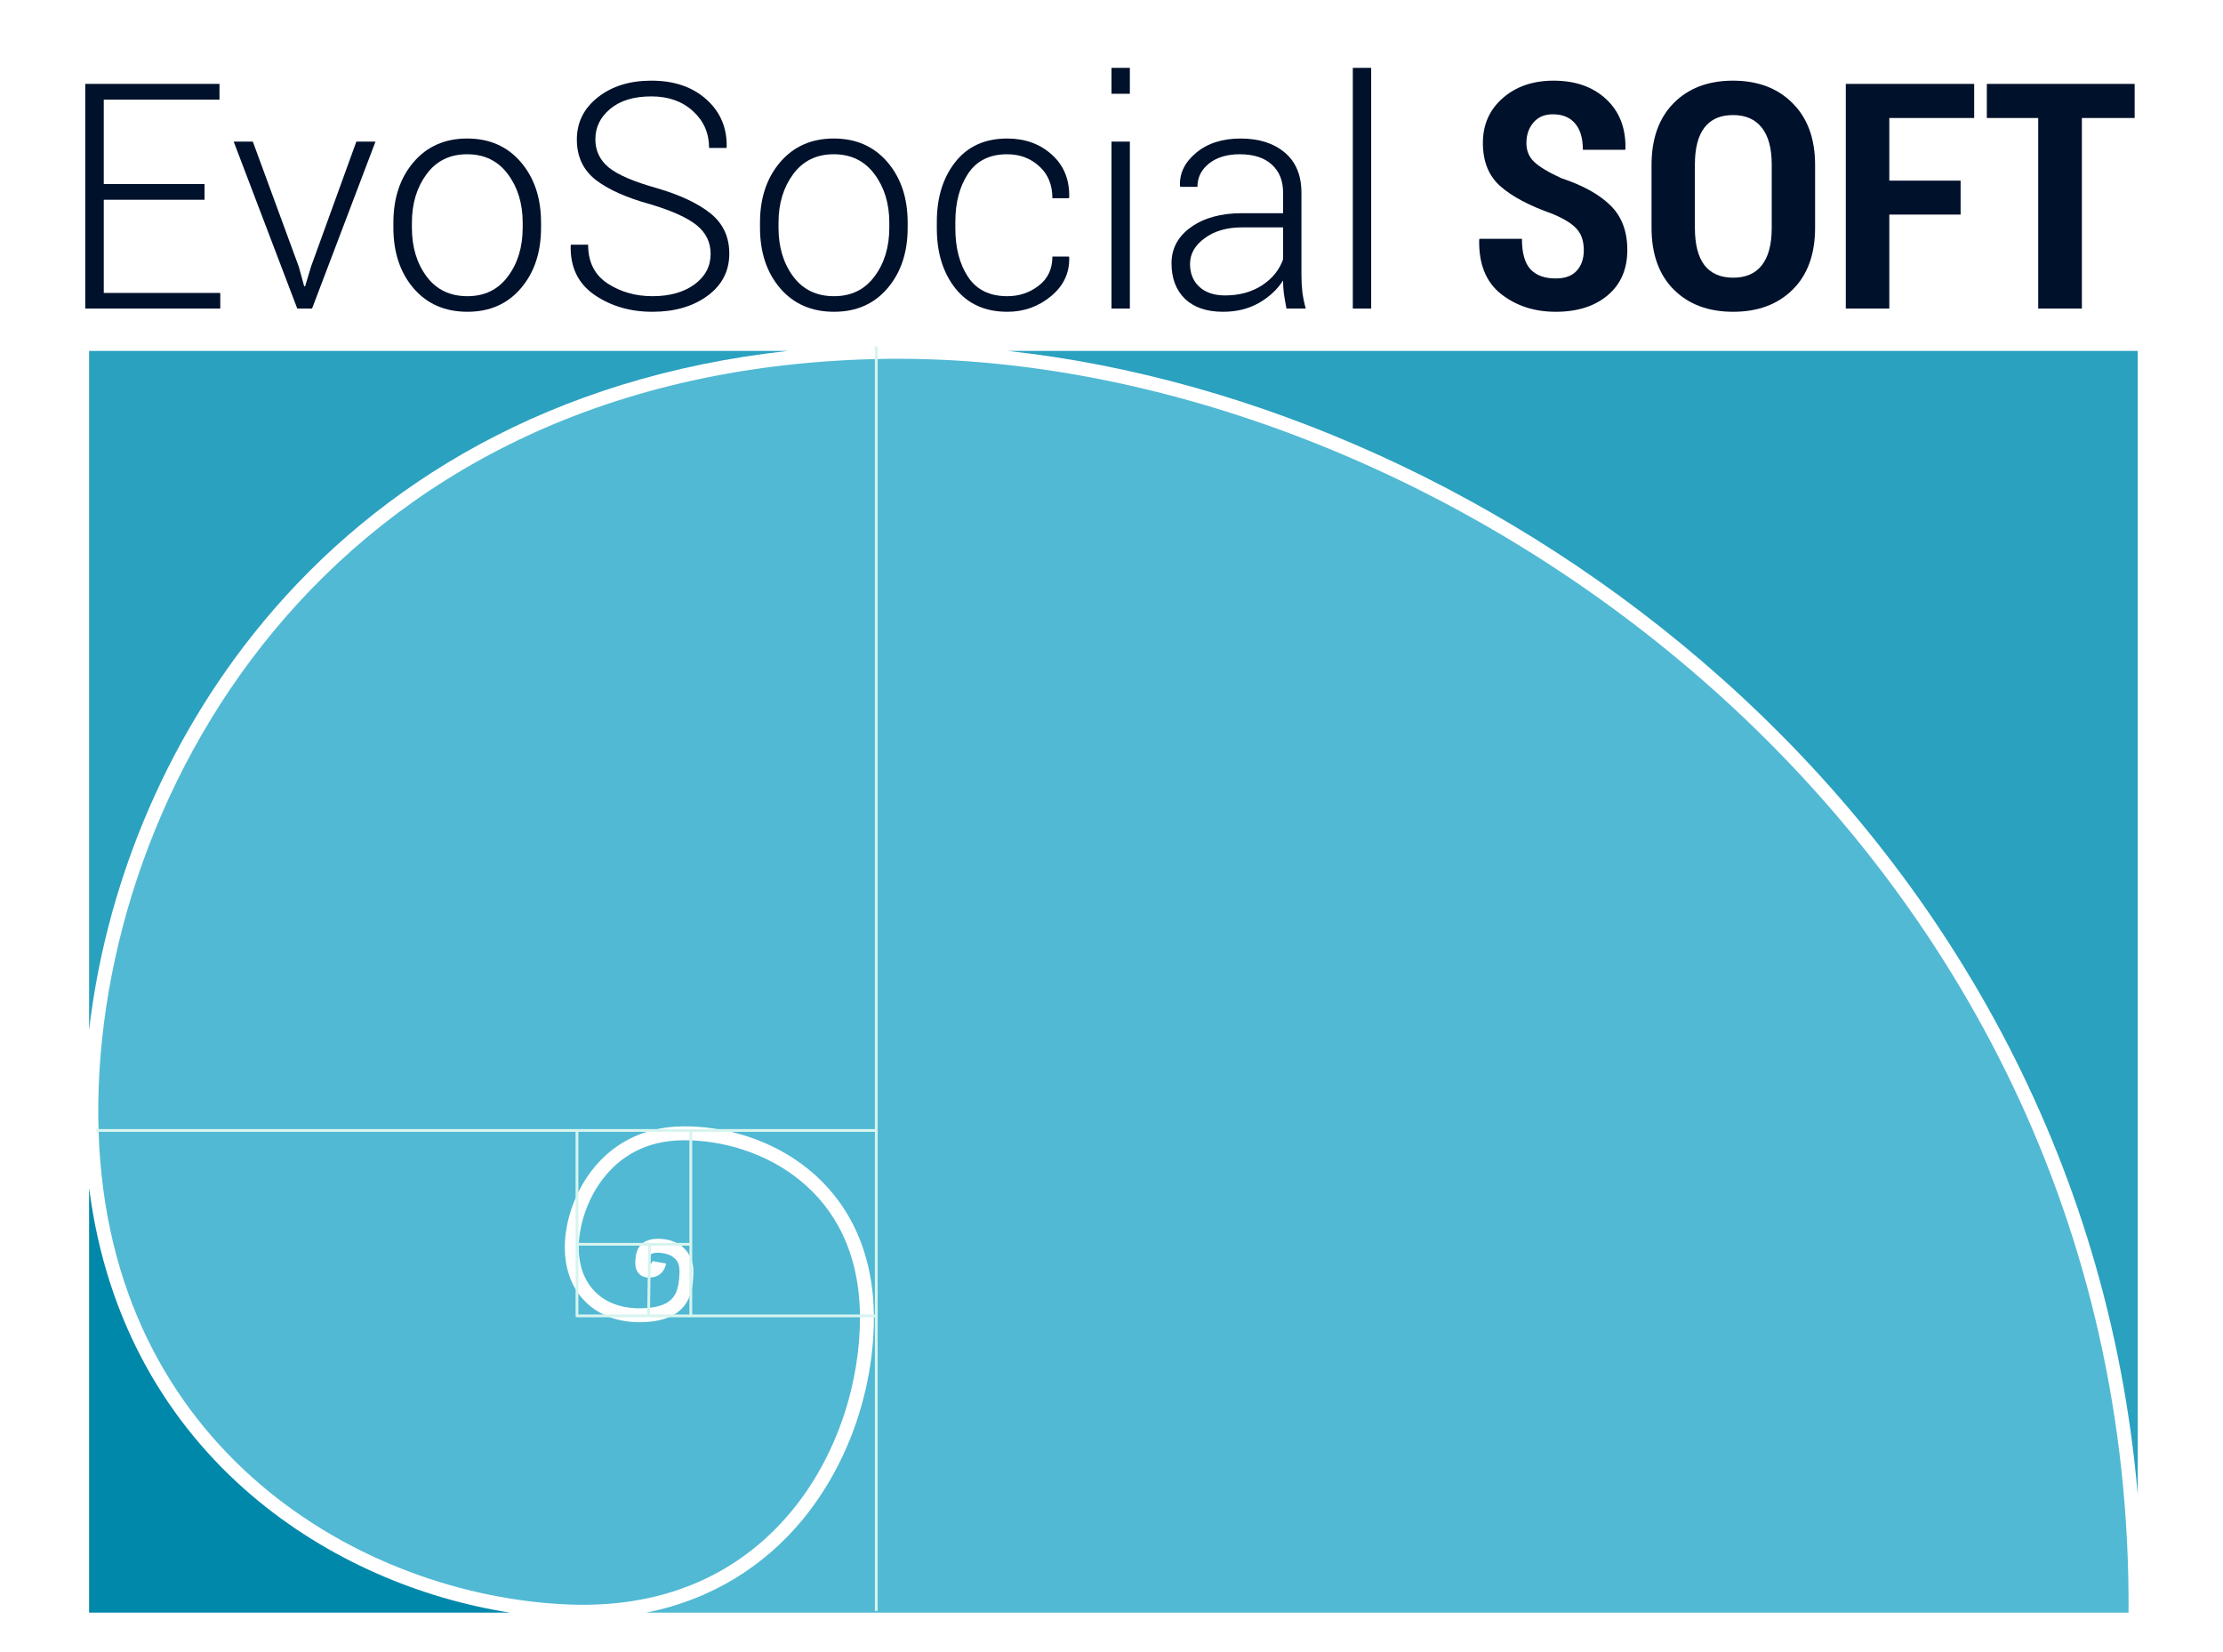
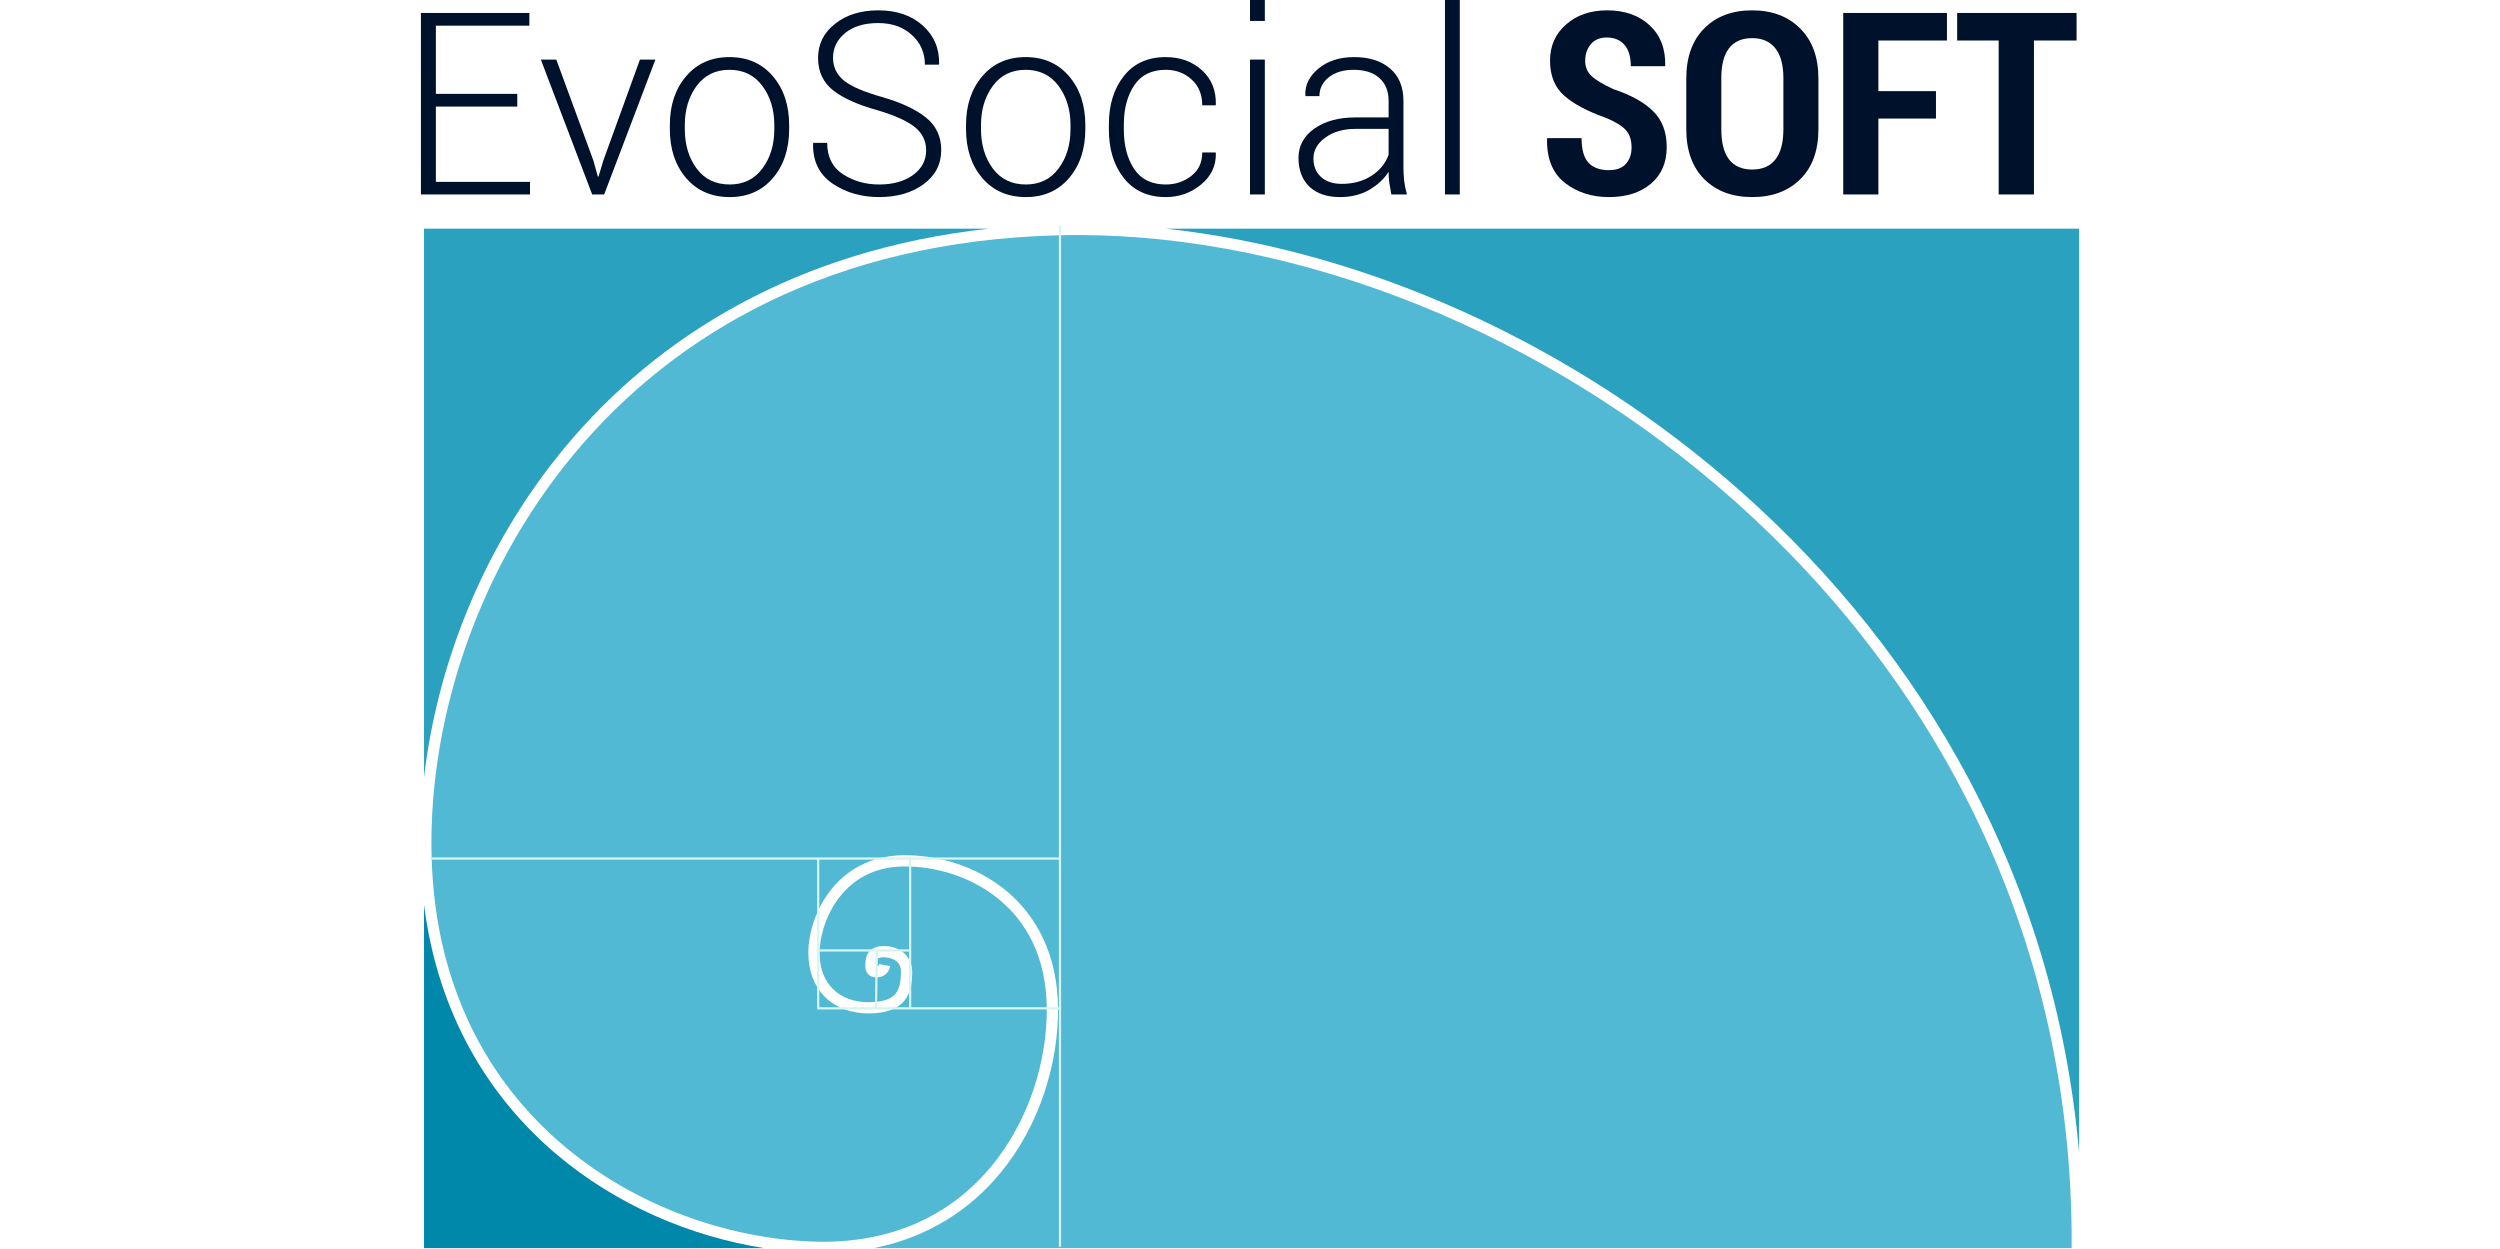
- <svg xmlns="http://www.w3.org/2000/svg" id="svg4225" version="1.1" width="1024" height="761" viewBox="0 0 1024 761">
+ <svg xmlns="http://www.w3.org/2000/svg" id="svg4225" version="1.1" width="1425.46" height="711.647" viewBox="0 0 1425.46 711.647">
  <defs id="defs4229" />
-   <path d="m -646.981,337.571 c -1.698,-1.496 -3.371,-3.02 -5.019,-4.571" id="path4321" style="fill:none;fill-rule:evenodd;stroke:#000000;stroke-width:1px;stroke-linecap:butt;stroke-linejoin:miter;stroke-opacity:1" />
-   <g id="g4630" transform="matrix(1.282258,0,0,1.282258,-1668.512,-1904.006)">
+   <g id="g4630" transform="matrix(1.282258,0,0,1.282258,-1467.782,-1935.264)">
    <g id="g4585">
-       <path id="path4546" style="font-style:normal;font-variant:normal;font-weight:300;font-stretch:normal;font-size:medium;line-height:125%;font-family:Roboto;-inkscape-font-specification:'Roboto Light';letter-spacing:0px;word-spacing:0px;fill:#00112b;fill-opacity:1;stroke:none;stroke-width:1px;stroke-linecap:butt;stroke-linejoin:miter;stroke-opacity:1" d="m 1374.703,1556.656 -36.196,0 0,33.48 41.85,0 0,5.598 -48.502,0 0,-80.707 48.224,0 0,5.654 -41.573,0 0,30.32 36.196,0 0,5.654 z" />
-       <path id="path4548" style="font-style:normal;font-variant:normal;font-weight:300;font-stretch:normal;font-size:medium;line-height:125%;font-family:Roboto;-inkscape-font-specification:'Roboto Light';letter-spacing:0px;word-spacing:0px;fill:#00112b;fill-opacity:1;stroke:none;stroke-width:1px;stroke-linecap:butt;stroke-linejoin:miter;stroke-opacity:1" d="m 1408.571,1580.713 1.94,7.04 0.333,0 2.106,-7.04 16.297,-44.954 6.873,0 -22.782,59.976 -5.321,0 -22.837,-59.976 6.873,0 16.518,44.954 z" />
-       <path id="path4550" style="font-style:normal;font-variant:normal;font-weight:300;font-stretch:normal;font-size:medium;line-height:125%;font-family:Roboto;-inkscape-font-specification:'Roboto Light';letter-spacing:0px;word-spacing:0px;fill:#00112b;fill-opacity:1;stroke:none;stroke-width:1px;stroke-linecap:butt;stroke-linejoin:miter;stroke-opacity:1" d="m 1442.55,1564.86 q 0,-13.248 7.261,-21.729 7.261,-8.481 19.234,-8.481 12.028,0 19.29,8.481 7.261,8.481 7.261,21.729 l 0,1.829 q 0,13.303 -7.261,21.784 -7.206,8.425 -19.179,8.425 -12.084,0 -19.345,-8.425 -7.261,-8.481 -7.261,-21.784 l 0,-1.829 z m 6.652,1.829 q 0,10.421 5.266,17.516 5.266,7.095 14.689,7.095 9.257,0 14.523,-7.095 5.321,-7.095 5.321,-17.516 l 0,-1.829 q 0,-10.255 -5.321,-17.405 -5.321,-7.151 -14.634,-7.151 -9.312,0 -14.578,7.151 -5.266,7.151 -5.266,17.405 l 0,1.829 z" />
-       <path id="path4552" style="font-style:normal;font-variant:normal;font-weight:300;font-stretch:normal;font-size:medium;line-height:125%;font-family:Roboto;-inkscape-font-specification:'Roboto Light';letter-spacing:0px;word-spacing:0px;fill:#00112b;fill-opacity:1;stroke:none;stroke-width:1px;stroke-linecap:butt;stroke-linejoin:miter;stroke-opacity:1" d="m 1556.515,1576.112 q 0,-6.208 -4.933,-10.255 -4.933,-4.046 -16.74,-7.594 -12.915,-3.548 -19.678,-8.813 -6.707,-5.321 -6.707,-14.412 0,-9.257 7.539,-15.188 7.538,-5.987 19.234,-5.987 12.306,0 19.789,6.763 7.483,6.707 7.261,17.073 l -0.111,0.333 -6.208,0 q 0,-7.982 -5.82,-13.248 -5.765,-5.266 -14.911,-5.266 -9.423,0 -14.8,4.49 -5.321,4.434 -5.321,10.92 0,6.153 4.822,10.144 4.878,3.936 17.128,7.372 12.749,3.714 19.456,9.146 6.707,5.432 6.707,14.412 0,9.423 -7.871,15.188 -7.816,5.709 -19.733,5.709 -11.918,0 -20.786,-6.042 -8.869,-6.097 -8.592,-17.738 l 0.111,-0.333 6.153,0 q 0,9.368 7.04,13.969 7.04,4.545 16.075,4.545 9.257,0 15.077,-4.213 5.82,-4.268 5.82,-10.975 z" />
-       <path id="path4554" style="font-style:normal;font-variant:normal;font-weight:300;font-stretch:normal;font-size:medium;line-height:125%;font-family:Roboto;-inkscape-font-specification:'Roboto Light';letter-spacing:0px;word-spacing:0px;fill:#00112b;fill-opacity:1;stroke:none;stroke-width:1px;stroke-linecap:butt;stroke-linejoin:miter;stroke-opacity:1" d="m 1574.253,1564.86 q 0,-13.248 7.261,-21.729 7.261,-8.481 19.234,-8.481 12.028,0 19.29,8.481 7.261,8.481 7.261,21.729 l 0,1.829 q 0,13.303 -7.261,21.784 -7.206,8.425 -19.179,8.425 -12.084,0 -19.345,-8.425 -7.261,-8.481 -7.261,-21.784 l 0,-1.829 z m 6.652,1.829 q 0,10.421 5.266,17.516 5.266,7.095 14.689,7.095 9.257,0 14.523,-7.095 5.321,-7.095 5.321,-17.516 l 0,-1.829 q 0,-10.255 -5.321,-17.405 -5.321,-7.151 -14.634,-7.151 -9.312,0 -14.578,7.151 -5.266,7.151 -5.266,17.405 l 0,1.829 z" />
-       <path id="path4556" style="font-style:normal;font-variant:normal;font-weight:300;font-stretch:normal;font-size:medium;line-height:125%;font-family:Roboto;-inkscape-font-specification:'Roboto Light';letter-spacing:0px;word-spacing:0px;fill:#00112b;fill-opacity:1;stroke:none;stroke-width:1px;stroke-linecap:butt;stroke-linejoin:miter;stroke-opacity:1" d="m 1663.108,1591.3 q 6.375,0 11.252,-3.769 4.933,-3.769 4.933,-10.476 l 5.931,0 0.111,0.333 q 0.222,8.315 -6.541,13.913 -6.763,5.598 -15.687,5.598 -11.973,0 -18.68,-8.425 -6.652,-8.425 -6.652,-21.562 l 0,-2.328 q 0,-13.082 6.652,-21.507 6.652,-8.425 18.625,-8.425 9.645,0 16.075,5.82 6.43,5.82 6.208,15.299 l -0.111,0.333 -5.931,0 q 0,-7.206 -4.712,-11.474 -4.712,-4.324 -11.53,-4.324 -9.423,0 -14.024,6.929 -4.601,6.929 -4.601,17.35 l 0,2.328 q 0,10.587 4.601,17.516 4.601,6.873 14.079,6.873 z" />
-       <path id="path4558" style="font-style:normal;font-variant:normal;font-weight:300;font-stretch:normal;font-size:medium;line-height:125%;font-family:Roboto;-inkscape-font-specification:'Roboto Light';letter-spacing:0px;word-spacing:0px;fill:#00112b;fill-opacity:1;stroke:none;stroke-width:1px;stroke-linecap:butt;stroke-linejoin:miter;stroke-opacity:1" d="m 1707.119,1595.735 -6.596,0 0,-59.976 6.596,0 0,59.976 z m 0,-77.159 -6.596,0 0,-9.312 6.596,0 0,9.312 z" />
-       <path id="path4560" style="font-style:normal;font-variant:normal;font-weight:300;font-stretch:normal;font-size:medium;line-height:125%;font-family:Roboto;-inkscape-font-specification:'Roboto Light';letter-spacing:0px;word-spacing:0px;fill:#00112b;fill-opacity:1;stroke:none;stroke-width:1px;stroke-linecap:butt;stroke-linejoin:miter;stroke-opacity:1" d="m 1763.381,1595.735 q -0.61,-3.159 -0.942,-5.432 -0.277,-2.273 -0.277,-4.656 -3.104,4.878 -8.703,8.093 -5.598,3.159 -12.86,3.159 -8.813,0 -13.691,-4.656 -4.822,-4.712 -4.822,-12.749 0,-8.037 7.04,-13.026 7.04,-4.989 18.292,-4.989 l 14.744,0 0,-7.428 q 0,-6.43 -4.102,-10.088 -4.046,-3.658 -11.474,-3.658 -6.818,0 -11.031,3.326 -4.157,3.326 -4.157,8.37 l -6.153,0 -0.111,-0.333 q -0.333,-6.763 5.765,-11.862 6.153,-5.155 16.019,-5.155 9.867,0 15.853,5.044 5.986,5.044 5.986,14.467 l 0,29.489 q 0,3.159 0.333,6.153 0.388,2.993 1.22,5.931 l -6.929,0 z m -22.061,-4.712 q 7.649,0 13.248,-3.603 5.598,-3.658 7.594,-9.368 l 0,-11.474 -14.8,0 q -8.093,0 -13.359,3.88 -5.266,3.825 -5.266,9.257 0,5.1 3.326,8.204 3.381,3.104 9.257,3.104 z" />
-       <path id="path4562" style="font-style:normal;font-variant:normal;font-weight:300;font-stretch:normal;font-size:medium;line-height:125%;font-family:Roboto;-inkscape-font-specification:'Roboto Light';letter-spacing:0px;word-spacing:0px;fill:#00112b;fill-opacity:1;stroke:none;stroke-width:1px;stroke-linecap:butt;stroke-linejoin:miter;stroke-opacity:1" d="m 1793.812,1595.735 -6.596,0 0,-86.471 6.596,0 0,86.471 z" />
-       <path id="path4564" style="font-style:normal;font-variant:normal;font-weight:bold;font-stretch:condensed;font-size:medium;line-height:125%;font-family:Roboto;-inkscape-font-specification:'Roboto Bold Condensed';letter-spacing:0px;word-spacing:0px;fill:#00112b;fill-opacity:1;stroke:none;stroke-width:1px;stroke-linecap:butt;stroke-linejoin:miter;stroke-opacity:1" d="m 1870.195,1574.782 q 0,-4.822 -2.494,-7.594 -2.439,-2.827 -8.813,-5.488 -12.416,-4.379 -18.68,-9.922 -6.264,-5.543 -6.264,-15.521 0,-9.922 7.151,-16.13 7.151,-6.264 18.237,-6.264 11.751,0 18.902,6.652 7.151,6.652 6.929,17.849 l -0.111,0.333 -15.188,0 q 0,-6.264 -2.827,-9.479 -2.772,-3.27 -7.982,-3.27 -4.49,0 -6.984,2.993 -2.494,2.938 -2.494,7.372 0,4.102 2.827,6.763 2.827,2.661 9.7,5.82 11.696,3.88 17.682,9.811 6.042,5.931 6.042,15.964 0,10.365 -7.04,16.297 -7.04,5.931 -18.68,5.931 -11.474,0 -19.622,-6.374 -8.148,-6.43 -7.871,-19.512 l 0.111,-0.333 15.243,0 q 0,7.594 3.049,10.92 3.104,3.326 9.091,3.326 5.044,0 7.538,-2.772 2.55,-2.772 2.55,-7.372 z" />
-       <path id="path4566" style="font-style:normal;font-variant:normal;font-weight:bold;font-stretch:condensed;font-size:medium;line-height:125%;font-family:Roboto;-inkscape-font-specification:'Roboto Bold Condensed';letter-spacing:0px;word-spacing:0px;fill:#00112b;fill-opacity:1;stroke:none;stroke-width:1px;stroke-linecap:butt;stroke-linejoin:miter;stroke-opacity:1" d="m 1953.285,1566.689 q 0,14.246 -8.037,22.228 -8.037,7.982 -21.396,7.982 -13.359,0 -21.341,-7.982 -7.982,-7.982 -7.982,-22.228 l 0,-22.505 q 0,-14.19 7.926,-22.228 7.982,-8.093 21.341,-8.093 13.359,0 21.396,8.093 8.093,8.037 8.093,22.228 l 0,22.505 z m -15.576,-22.671 q 0,-8.813 -3.603,-13.303 -3.548,-4.49 -10.31,-4.49 -6.818,0 -10.255,4.49 -3.437,4.434 -3.437,13.303 l 0,22.671 q 0,8.98 3.437,13.47 3.492,4.49 10.31,4.49 6.818,0 10.31,-4.49 3.547,-4.49 3.547,-13.47 l 0,-22.671 z" />
-       <path id="path4568" style="font-style:normal;font-variant:normal;font-weight:bold;font-stretch:condensed;font-size:medium;line-height:125%;font-family:Roboto;-inkscape-font-specification:'Roboto Bold Condensed';letter-spacing:0px;word-spacing:0px;fill:#00112b;fill-opacity:1;stroke:none;stroke-width:1px;stroke-linecap:butt;stroke-linejoin:miter;stroke-opacity:1" d="m 2005.556,1561.978 -25.609,0 0,33.757 -15.631,0 0,-80.707 46.118,0 0,12.25 -30.487,0 0,22.505 25.609,0 0,12.195 z" />
-       <path id="path4570" style="font-style:normal;font-variant:normal;font-weight:bold;font-stretch:condensed;font-size:medium;line-height:125%;font-family:Roboto;-inkscape-font-specification:'Roboto Bold Condensed';letter-spacing:0px;word-spacing:0px;fill:#00112b;fill-opacity:1;stroke:none;stroke-width:1px;stroke-linecap:butt;stroke-linejoin:miter;stroke-opacity:1" d="m 2068.082,1527.278 -18.957,0 0,68.457 -15.687,0 0,-68.457 -18.458,0 0,-12.25 53.102,0 0,12.25 z" />
+       <path id="path4546" style="font-size:medium;font-style:normal;font-variant:normal;font-weight:300;font-stretch:normal;line-height:125%;letter-spacing:0px;word-spacing:0px;fill:#00112b;fill-opacity:1;stroke:none;font-family:Roboto;-inkscape-font-specification:Roboto Light" d="m 1374.703,1556.656 -36.196,0 0,33.48 41.85,0 0,5.598 -48.502,0 0,-80.707 48.224,0 0,5.654 -41.573,0 0,30.32 36.196,0 0,5.654 z" />
+       <path id="path4548" style="font-size:medium;font-style:normal;font-variant:normal;font-weight:300;font-stretch:normal;line-height:125%;letter-spacing:0px;word-spacing:0px;fill:#00112b;fill-opacity:1;stroke:none;font-family:Roboto;-inkscape-font-specification:Roboto Light" d="m 1408.571,1580.713 1.94,7.04 0.333,0 2.106,-7.04 16.297,-44.954 6.873,0 -22.782,59.976 -5.321,0 -22.837,-59.976 6.873,0 16.518,44.954 z" />
+       <path id="path4550" style="font-size:medium;font-style:normal;font-variant:normal;font-weight:300;font-stretch:normal;line-height:125%;letter-spacing:0px;word-spacing:0px;fill:#00112b;fill-opacity:1;stroke:none;font-family:Roboto;-inkscape-font-specification:Roboto Light" d="m 1442.55,1564.86 q 0,-13.248 7.261,-21.729 7.261,-8.481 19.234,-8.481 12.028,0 19.29,8.481 7.261,8.481 7.261,21.729 l 0,1.829 q 0,13.303 -7.261,21.784 -7.206,8.425 -19.179,8.425 -12.084,0 -19.345,-8.425 -7.261,-8.481 -7.261,-21.784 l 0,-1.829 z m 6.652,1.829 q 0,10.421 5.266,17.516 5.266,7.095 14.689,7.095 9.257,0 14.523,-7.095 5.321,-7.095 5.321,-17.516 l 0,-1.829 q 0,-10.255 -5.321,-17.405 -5.321,-7.151 -14.634,-7.151 -9.312,0 -14.578,7.151 -5.266,7.151 -5.266,17.405 l 0,1.829 z" />
+       <path id="path4552" style="font-size:medium;font-style:normal;font-variant:normal;font-weight:300;font-stretch:normal;line-height:125%;letter-spacing:0px;word-spacing:0px;fill:#00112b;fill-opacity:1;stroke:none;font-family:Roboto;-inkscape-font-specification:Roboto Light" d="m 1556.515,1576.112 q 0,-6.208 -4.933,-10.255 -4.933,-4.046 -16.74,-7.594 -12.915,-3.548 -19.678,-8.813 -6.707,-5.321 -6.707,-14.412 0,-9.257 7.539,-15.188 7.538,-5.987 19.234,-5.987 12.306,0 19.789,6.763 7.483,6.707 7.261,17.073 l -0.111,0.333 -6.208,0 q 0,-7.982 -5.82,-13.248 -5.765,-5.266 -14.911,-5.266 -9.423,0 -14.8,4.49 -5.321,4.434 -5.321,10.92 0,6.153 4.822,10.144 4.878,3.936 17.128,7.372 12.749,3.714 19.456,9.146 6.707,5.432 6.707,14.412 0,9.423 -7.871,15.188 -7.816,5.709 -19.733,5.709 -11.918,0 -20.786,-6.042 -8.869,-6.097 -8.592,-17.738 l 0.111,-0.333 6.153,0 q 0,9.368 7.04,13.969 7.04,4.545 16.075,4.545 9.257,0 15.077,-4.213 5.82,-4.268 5.82,-10.975 z" />
+       <path id="path4554" style="font-size:medium;font-style:normal;font-variant:normal;font-weight:300;font-stretch:normal;line-height:125%;letter-spacing:0px;word-spacing:0px;fill:#00112b;fill-opacity:1;stroke:none;font-family:Roboto;-inkscape-font-specification:Roboto Light" d="m 1574.253,1564.86 q 0,-13.248 7.261,-21.729 7.261,-8.481 19.234,-8.481 12.028,0 19.29,8.481 7.261,8.481 7.261,21.729 l 0,1.829 q 0,13.303 -7.261,21.784 -7.206,8.425 -19.179,8.425 -12.084,0 -19.345,-8.425 -7.261,-8.481 -7.261,-21.784 l 0,-1.829 z m 6.652,1.829 q 0,10.421 5.266,17.516 5.266,7.095 14.689,7.095 9.257,0 14.523,-7.095 5.321,-7.095 5.321,-17.516 l 0,-1.829 q 0,-10.255 -5.321,-17.405 -5.321,-7.151 -14.634,-7.151 -9.312,0 -14.578,7.151 -5.266,7.151 -5.266,17.405 l 0,1.829 z" />
+       <path id="path4556" style="font-size:medium;font-style:normal;font-variant:normal;font-weight:300;font-stretch:normal;line-height:125%;letter-spacing:0px;word-spacing:0px;fill:#00112b;fill-opacity:1;stroke:none;font-family:Roboto;-inkscape-font-specification:Roboto Light" d="m 1663.108,1591.3 q 6.375,0 11.252,-3.769 4.933,-3.769 4.933,-10.476 l 5.931,0 0.111,0.333 q 0.222,8.315 -6.541,13.913 -6.763,5.598 -15.687,5.598 -11.973,0 -18.68,-8.425 -6.652,-8.425 -6.652,-21.562 l 0,-2.328 q 0,-13.082 6.652,-21.507 6.652,-8.425 18.625,-8.425 9.645,0 16.075,5.82 6.43,5.82 6.208,15.299 l -0.111,0.333 -5.931,0 q 0,-7.206 -4.712,-11.474 -4.712,-4.324 -11.53,-4.324 -9.423,0 -14.024,6.929 -4.601,6.929 -4.601,17.35 l 0,2.328 q 0,10.587 4.601,17.516 4.601,6.873 14.079,6.873 z" />
+       <path id="path4558" style="font-size:medium;font-style:normal;font-variant:normal;font-weight:300;font-stretch:normal;line-height:125%;letter-spacing:0px;word-spacing:0px;fill:#00112b;fill-opacity:1;stroke:none;font-family:Roboto;-inkscape-font-specification:Roboto Light" d="m 1707.119,1595.735 -6.596,0 0,-59.976 6.596,0 0,59.976 z m 0,-77.159 -6.596,0 0,-9.312 6.596,0 0,9.312 z" />
+       <path id="path4560" style="font-size:medium;font-style:normal;font-variant:normal;font-weight:300;font-stretch:normal;line-height:125%;letter-spacing:0px;word-spacing:0px;fill:#00112b;fill-opacity:1;stroke:none;font-family:Roboto;-inkscape-font-specification:Roboto Light" d="m 1763.381,1595.735 q -0.61,-3.159 -0.942,-5.432 -0.277,-2.273 -0.277,-4.656 -3.104,4.878 -8.703,8.093 -5.598,3.159 -12.86,3.159 -8.813,0 -13.691,-4.656 -4.822,-4.712 -4.822,-12.749 0,-8.037 7.04,-13.026 7.04,-4.989 18.292,-4.989 l 14.744,0 0,-7.428 q 0,-6.43 -4.102,-10.088 -4.046,-3.658 -11.474,-3.658 -6.818,0 -11.031,3.326 -4.157,3.326 -4.157,8.37 l -6.153,0 -0.111,-0.333 q -0.333,-6.763 5.765,-11.862 6.153,-5.155 16.019,-5.155 9.867,0 15.853,5.044 5.986,5.044 5.986,14.467 l 0,29.489 q 0,3.159 0.333,6.153 0.388,2.993 1.22,5.931 l -6.929,0 z m -22.061,-4.712 q 7.649,0 13.248,-3.603 5.598,-3.658 7.594,-9.368 l 0,-11.474 -14.8,0 q -8.093,0 -13.359,3.88 -5.266,3.825 -5.266,9.257 0,5.1 3.326,8.204 3.381,3.104 9.257,3.104 z" />
+       <path id="path4562" style="font-size:medium;font-style:normal;font-variant:normal;font-weight:300;font-stretch:normal;line-height:125%;letter-spacing:0px;word-spacing:0px;fill:#00112b;fill-opacity:1;stroke:none;font-family:Roboto;-inkscape-font-specification:Roboto Light" d="m 1793.812,1595.735 -6.596,0 0,-86.471 6.596,0 0,86.471 z" />
+       <path id="path4564" style="font-size:medium;font-style:normal;font-variant:normal;font-weight:bold;font-stretch:condensed;line-height:125%;letter-spacing:0px;word-spacing:0px;fill:#00112b;fill-opacity:1;stroke:none;font-family:Roboto;-inkscape-font-specification:Roboto Bold Condensed" d="m 1870.195,1574.782 q 0,-4.822 -2.494,-7.594 -2.439,-2.827 -8.813,-5.488 -12.416,-4.379 -18.68,-9.922 -6.264,-5.543 -6.264,-15.521 0,-9.922 7.151,-16.13 7.151,-6.264 18.237,-6.264 11.751,0 18.902,6.652 7.151,6.652 6.929,17.849 l -0.111,0.333 -15.188,0 q 0,-6.264 -2.827,-9.479 -2.772,-3.27 -7.982,-3.27 -4.49,0 -6.984,2.993 -2.494,2.938 -2.494,7.372 0,4.102 2.827,6.763 2.827,2.661 9.7,5.82 11.696,3.88 17.682,9.811 6.042,5.931 6.042,15.964 0,10.365 -7.04,16.297 -7.04,5.931 -18.68,5.931 -11.474,0 -19.622,-6.374 -8.148,-6.43 -7.871,-19.512 l 0.111,-0.333 15.243,0 q 0,7.594 3.049,10.92 3.104,3.326 9.091,3.326 5.044,0 7.538,-2.772 2.55,-2.772 2.55,-7.372 z" />
+       <path id="path4566" style="font-size:medium;font-style:normal;font-variant:normal;font-weight:bold;font-stretch:condensed;line-height:125%;letter-spacing:0px;word-spacing:0px;fill:#00112b;fill-opacity:1;stroke:none;font-family:Roboto;-inkscape-font-specification:Roboto Bold Condensed" d="m 1953.285,1566.689 q 0,14.246 -8.037,22.228 -8.037,7.982 -21.396,7.982 -13.359,0 -21.341,-7.982 -7.982,-7.982 -7.982,-22.228 l 0,-22.505 q 0,-14.19 7.926,-22.228 7.982,-8.093 21.341,-8.093 13.359,0 21.396,8.093 8.093,8.037 8.093,22.228 l 0,22.505 z m -15.576,-22.671 q 0,-8.813 -3.603,-13.303 -3.548,-4.49 -10.31,-4.49 -6.818,0 -10.255,4.49 -3.437,4.434 -3.437,13.303 l 0,22.671 q 0,8.98 3.437,13.47 3.492,4.49 10.31,4.49 6.818,0 10.31,-4.49 3.547,-4.49 3.547,-13.47 l 0,-22.671 z" />
+       <path id="path4568" style="font-size:medium;font-style:normal;font-variant:normal;font-weight:bold;font-stretch:condensed;line-height:125%;letter-spacing:0px;word-spacing:0px;fill:#00112b;fill-opacity:1;stroke:none;font-family:Roboto;-inkscape-font-specification:Roboto Bold Condensed" d="m 2005.556,1561.978 -25.609,0 0,33.757 -15.631,0 0,-80.707 46.118,0 0,12.25 -30.487,0 0,22.505 25.609,0 0,12.195 z" />
+       <path id="path4570" style="font-size:medium;font-style:normal;font-variant:normal;font-weight:bold;font-stretch:condensed;line-height:125%;letter-spacing:0px;word-spacing:0px;fill:#00112b;fill-opacity:1;stroke:none;font-family:Roboto;-inkscape-font-specification:Roboto Bold Condensed" d="m 2068.082,1527.278 -18.957,0 0,68.457 -15.687,0 0,-68.457 -18.458,0 0,-12.25 53.102,0 0,12.25 z" />
    </g>
    <g id="g4623">
-       <path style="color:#000000;clip-rule:nonzero;display:inline;overflow:visible;visibility:visible;opacity:1;isolation:auto;mix-blend-mode:normal;color-interpolation:sRGB;color-interpolation-filters:linearRGB;solid-color:#000000;solid-opacity:1;fill:#2aa1bf;fill-opacity:1;fill-rule:evenodd;stroke:none;stroke-width:5;stroke-linecap:round;stroke-linejoin:round;stroke-miterlimit:4;stroke-dasharray:none;stroke-dashoffset:0;stroke-opacity:1;color-rendering:auto;image-rendering:auto;shape-rendering:auto;text-rendering:auto;enable-background:accumulate" d="m 1333.235,1610.957 0,244.072 c 5.697,-49.492 25.904,-102.582 62.645,-146.814 41.179,-49.576 103.193,-87.913 188.434,-97.258 l -251.078,0 z" id="path4429" />
-       <path style="color:#000000;clip-rule:nonzero;display:inline;overflow:visible;visibility:visible;opacity:1;isolation:auto;mix-blend-mode:normal;color-interpolation:sRGB;color-interpolation-filters:linearRGB;solid-color:#000000;solid-opacity:1;fill:#2aa1bf;fill-opacity:1;fill-rule:evenodd;stroke:none;stroke-width:5;stroke-linecap:round;stroke-linejoin:round;stroke-miterlimit:4;stroke-dasharray:none;stroke-dashoffset:0;stroke-opacity:1;color-rendering:auto;image-rendering:auto;shape-rendering:auto;text-rendering:auto;enable-background:accumulate" d="m 1663.192,1610.957 c 88.314,9.615 181.568,50.831 256.625,117.754 79.66,71.027 138.79,171.129 149.379,293.117 l 0,-410.871 -406.004,0 z" id="path4427" />
-       <path style="color:#000000;clip-rule:nonzero;display:inline;overflow:visible;visibility:visible;opacity:1;isolation:auto;mix-blend-mode:normal;color-interpolation:sRGB;color-interpolation-filters:linearRGB;solid-color:#000000;solid-opacity:1;fill:#51b9d3;fill-opacity:1;fill-rule:evenodd;stroke:none;stroke-width:5;stroke-linecap:round;stroke-linejoin:round;stroke-miterlimit:4;stroke-dasharray:none;stroke-dashoffset:0;stroke-opacity:1;color-rendering:auto;image-rendering:auto;shape-rendering:auto;text-rendering:auto;enable-background:accumulate" d="m 1624.752,1613.781 c -3.148,-0.01 -6.283,0.028 -9.406,0.107 -100.045,2.546 -170.473,43.167 -215.621,97.522 -45.148,54.355 -64.917,122.571 -63.08,180.004 1.836,57.415 25.579,99.012 58.117,126.803 32.538,27.791 73.974,41.68 110.908,43.121 36.785,1.436 62.762,-12.894 79.768,-33.367 17.006,-20.473 24.893,-47.239 24.721,-70.277 -0.171,-22.969 -9.127,-38.609 -21.49,-48.711 -12.363,-10.102 -28.289,-14.565 -42.141,-14.434 -13.663,0.129 -22.806,6.142 -28.797,13.979 -5.99,7.837 -8.629,17.629 -8.604,24.578 0.025,7.018 2.306,12.406 6.119,16.102 3.813,3.696 9.266,5.781 16.045,5.703 6.896,-0.08 10.041,-1.754 11.742,-3.893 1.702,-2.139 2.202,-5.34 2.293,-9.115 0.077,-3.208 -1.03,-4.584 -2.6,-5.604 -1.569,-1.019 -3.84,-1.403 -5.371,-1.346 -1.625,0.061 -2.067,0.361 -2.271,0.586 -0.205,0.225 -0.509,0.909 -0.609,2.486 -0.032,0.507 0.01,0.656 0.035,0.844 0.041,-0.025 -0.053,-0.048 0.566,-0.066 0.144,0 0.082,0.021 0.201,-0.119 0.119,-0.14 0.274,-0.488 0.314,-0.715 l 4.926,0.857 c -0.181,1.04 -0.598,2.119 -1.435,3.102 -0.838,0.983 -2.242,1.826 -3.859,1.873 -0.838,0.024 -2.237,0.309 -3.818,-0.775 -0.79,-0.542 -1.393,-1.45 -1.668,-2.365 -0.275,-0.915 -0.321,-1.857 -0.252,-2.949 0.129,-2.045 0.501,-3.994 1.898,-5.533 1.397,-1.539 3.483,-2.134 5.785,-2.221 2.396,-0.09 5.503,0.344 8.281,2.148 2.778,1.804 4.988,5.255 4.875,9.916 -0.099,4.093 -0.534,8.533 -3.379,12.109 -2.845,3.576 -7.858,5.69 -15.596,5.779 -7.854,0.091 -14.722,-2.403 -19.582,-7.113 -4.861,-4.711 -7.612,-11.556 -7.641,-19.672 -0.03,-8.185 2.87,-18.791 9.631,-27.635 6.761,-8.844 17.581,-15.796 32.723,-15.94 14.952,-0.141 31.927,4.589 45.352,15.559 13.425,10.969 23.145,28.277 23.326,52.547 0.181,24.2 -7.992,51.978 -25.875,73.508 -13.2,15.891 -31.777,28.285 -55.953,33.094 l 532.561,0 c 0.902,-139.797 -61.596,-253.526 -149.4,-331.815 -85.163,-75.934 -194.154,-118.395 -291.738,-118.662 z" id="path4425" />
-       <path style="color:#000000;clip-rule:nonzero;display:inline;overflow:visible;visibility:visible;opacity:1;isolation:auto;mix-blend-mode:normal;color-interpolation:sRGB;color-interpolation-filters:linearRGB;solid-color:#000000;solid-opacity:1;fill:#0088aa;fill-opacity:1;fill-rule:evenodd;stroke:none;stroke-width:5;stroke-linecap:round;stroke-linejoin:round;stroke-miterlimit:4;stroke-dasharray:none;stroke-dashoffset:0;stroke-opacity:1;color-rendering:auto;image-rendering:auto;shape-rendering:auto;text-rendering:auto;enable-background:accumulate" d="m 1333.235,1911.627 0,152.631 151.221,0 c -32.09,-5.037 -65.506,-18.805 -92.941,-42.238 -29.566,-25.252 -52.098,-61.8 -58.279,-110.393 z" id="rect4407" />
-       <path style="color:#000000;font-style:normal;font-variant:normal;font-weight:normal;font-stretch:normal;font-size:medium;line-height:normal;font-family:sans-serif;text-indent:0;text-align:start;text-decoration:none;text-decoration-line:none;text-decoration-style:solid;text-decoration-color:#000000;letter-spacing:normal;word-spacing:normal;text-transform:none;direction:ltr;block-progression:tb;writing-mode:lr-tb;baseline-shift:baseline;text-anchor:start;white-space:normal;clip-rule:nonzero;display:inline;overflow:visible;visibility:visible;opacity:1;isolation:auto;mix-blend-mode:normal;color-interpolation:sRGB;color-interpolation-filters:linearRGB;solid-color:#000000;solid-opacity:1;fill:#d7f4ee;fill-opacity:1;fill-rule:evenodd;stroke:none;stroke-width:1px;stroke-linecap:butt;stroke-linejoin:miter;stroke-miterlimit:4;stroke-dasharray:none;stroke-dashoffset:0;stroke-opacity:1;color-rendering:auto;image-rendering:auto;shape-rendering:auto;text-rendering:auto;enable-background:accumulate" d="m 1615.525,1609.355 0,281.164 -279.648,0 0,1 172.133,0 0,66.129 c 0,0.433 0.206,0.485 0.5,0.498 l 40.887,0 66.129,0 0,105.504 1,0 0,-454.295 z m -106.516,282.164 39.887,0 0,39.887 -39.887,0 z m 40.887,0 65.629,0 0,65.627 -65.629,0 z m -40.887,40.887 25.076,0 -0.355,24.74 -24.721,0 z m 26.076,0 13.81,0 0,24.74 -14.166,0 z" id="path4495" />
+       <path style="color:#000000;fill:#2aa1bf;fill-opacity:1;fill-rule:evenodd;stroke:none;visibility:visible;display:inline;overflow:visible;enable-background:accumulate" d="m 1333.235,1610.957 0,244.072 c 5.697,-49.492 25.904,-102.582 62.645,-146.814 41.179,-49.576 103.193,-87.913 188.434,-97.258 l -251.078,0 z" id="path4429" />
+       <path style="color:#000000;fill:#2aa1bf;fill-opacity:1;fill-rule:evenodd;stroke:none;visibility:visible;display:inline;overflow:visible;enable-background:accumulate" d="m 1663.192,1610.957 c 88.314,9.615 181.568,50.831 256.625,117.754 79.66,71.027 138.79,171.129 149.379,293.117 l 0,-410.871 -406.004,0 z" id="path4427" />
+       <path style="color:#000000;fill:#51b9d3;fill-opacity:1;fill-rule:evenodd;stroke:none;visibility:visible;display:inline;overflow:visible;enable-background:accumulate" d="m 1624.752,1613.781 c -3.148,-0.01 -6.283,0.028 -9.406,0.107 -100.045,2.546 -170.473,43.167 -215.621,97.522 -45.148,54.355 -64.917,122.571 -63.08,180.004 1.836,57.415 25.579,99.012 58.117,126.803 32.538,27.791 73.974,41.68 110.908,43.121 36.785,1.436 62.762,-12.894 79.768,-33.367 17.006,-20.473 24.893,-47.239 24.721,-70.277 -0.171,-22.969 -9.127,-38.609 -21.49,-48.711 -12.363,-10.102 -28.289,-14.565 -42.141,-14.434 -13.663,0.129 -22.806,6.142 -28.797,13.979 -5.99,7.837 -8.629,17.629 -8.604,24.578 0.025,7.018 2.306,12.406 6.119,16.102 3.813,3.696 9.266,5.781 16.045,5.703 6.896,-0.08 10.041,-1.754 11.742,-3.893 1.702,-2.139 2.202,-5.34 2.293,-9.115 0.077,-3.208 -1.03,-4.584 -2.6,-5.604 -1.569,-1.019 -3.84,-1.403 -5.371,-1.346 -1.625,0.061 -2.067,0.361 -2.271,0.586 -0.205,0.225 -0.509,0.909 -0.609,2.486 -0.032,0.507 0.01,0.656 0.035,0.844 0.041,-0.025 -0.053,-0.048 0.566,-0.066 0.144,0 0.082,0.021 0.201,-0.119 0.119,-0.14 0.274,-0.488 0.314,-0.715 l 4.926,0.857 c -0.181,1.04 -0.598,2.119 -1.435,3.102 -0.838,0.983 -2.242,1.826 -3.859,1.873 -0.838,0.024 -2.237,0.309 -3.818,-0.775 -0.79,-0.542 -1.393,-1.45 -1.668,-2.365 -0.275,-0.915 -0.321,-1.857 -0.252,-2.949 0.129,-2.045 0.501,-3.994 1.898,-5.533 1.397,-1.539 3.483,-2.134 5.785,-2.221 2.396,-0.09 5.503,0.344 8.281,2.148 2.778,1.804 4.988,5.255 4.875,9.916 -0.099,4.093 -0.534,8.533 -3.379,12.109 -2.845,3.576 -7.858,5.69 -15.596,5.779 -7.854,0.091 -14.722,-2.403 -19.582,-7.113 -4.861,-4.711 -7.612,-11.556 -7.641,-19.672 -0.03,-8.185 2.87,-18.791 9.631,-27.635 6.761,-8.844 17.581,-15.796 32.723,-15.94 14.952,-0.141 31.927,4.589 45.352,15.559 13.425,10.969 23.145,28.277 23.326,52.547 0.181,24.2 -7.992,51.978 -25.875,73.508 -13.2,15.891 -31.777,28.285 -55.953,33.094 l 532.561,0 c 0.902,-139.797 -61.596,-253.526 -149.4,-331.815 -85.163,-75.934 -194.154,-118.395 -291.738,-118.662 z" id="path4425" />
+       <path style="color:#000000;fill:#0088aa;fill-opacity:1;fill-rule:evenodd;stroke:none;visibility:visible;display:inline;overflow:visible;enable-background:accumulate" d="m 1333.235,1911.627 0,152.631 151.221,0 c -32.09,-5.037 -65.506,-18.805 -92.941,-42.238 -29.566,-25.252 -52.098,-61.8 -58.279,-110.393 z" id="rect4407" />
+       <path style="font-size:medium;font-style:normal;font-variant:normal;font-weight:normal;font-stretch:normal;text-indent:0;text-align:start;text-decoration:none;line-height:normal;letter-spacing:normal;word-spacing:normal;text-transform:none;direction:ltr;block-progression:tb;writing-mode:lr-tb;text-anchor:start;baseline-shift:baseline;color:#000000;fill:#d7f4ee;fill-opacity:1;fill-rule:evenodd;stroke:none;visibility:visible;display:inline;overflow:visible;enable-background:accumulate;font-family:sans-serif" d="m 1615.525,1609.355 0,281.164 -279.648,0 0,1 172.133,0 0,66.129 c 0,0.433 0.206,0.485 0.5,0.498 l 40.887,0 66.129,0 0,105.504 1,0 0,-454.295 z m -106.516,282.164 39.887,0 0,39.887 -39.887,0 z m 40.887,0 65.629,0 0,65.627 -65.629,0 z m -40.887,40.887 25.076,0 -0.355,24.74 -24.721,0 z m 26.076,0 13.81,0 0,24.74 -14.166,0 z" id="path4495" />
    </g>
  </g>
</svg>
